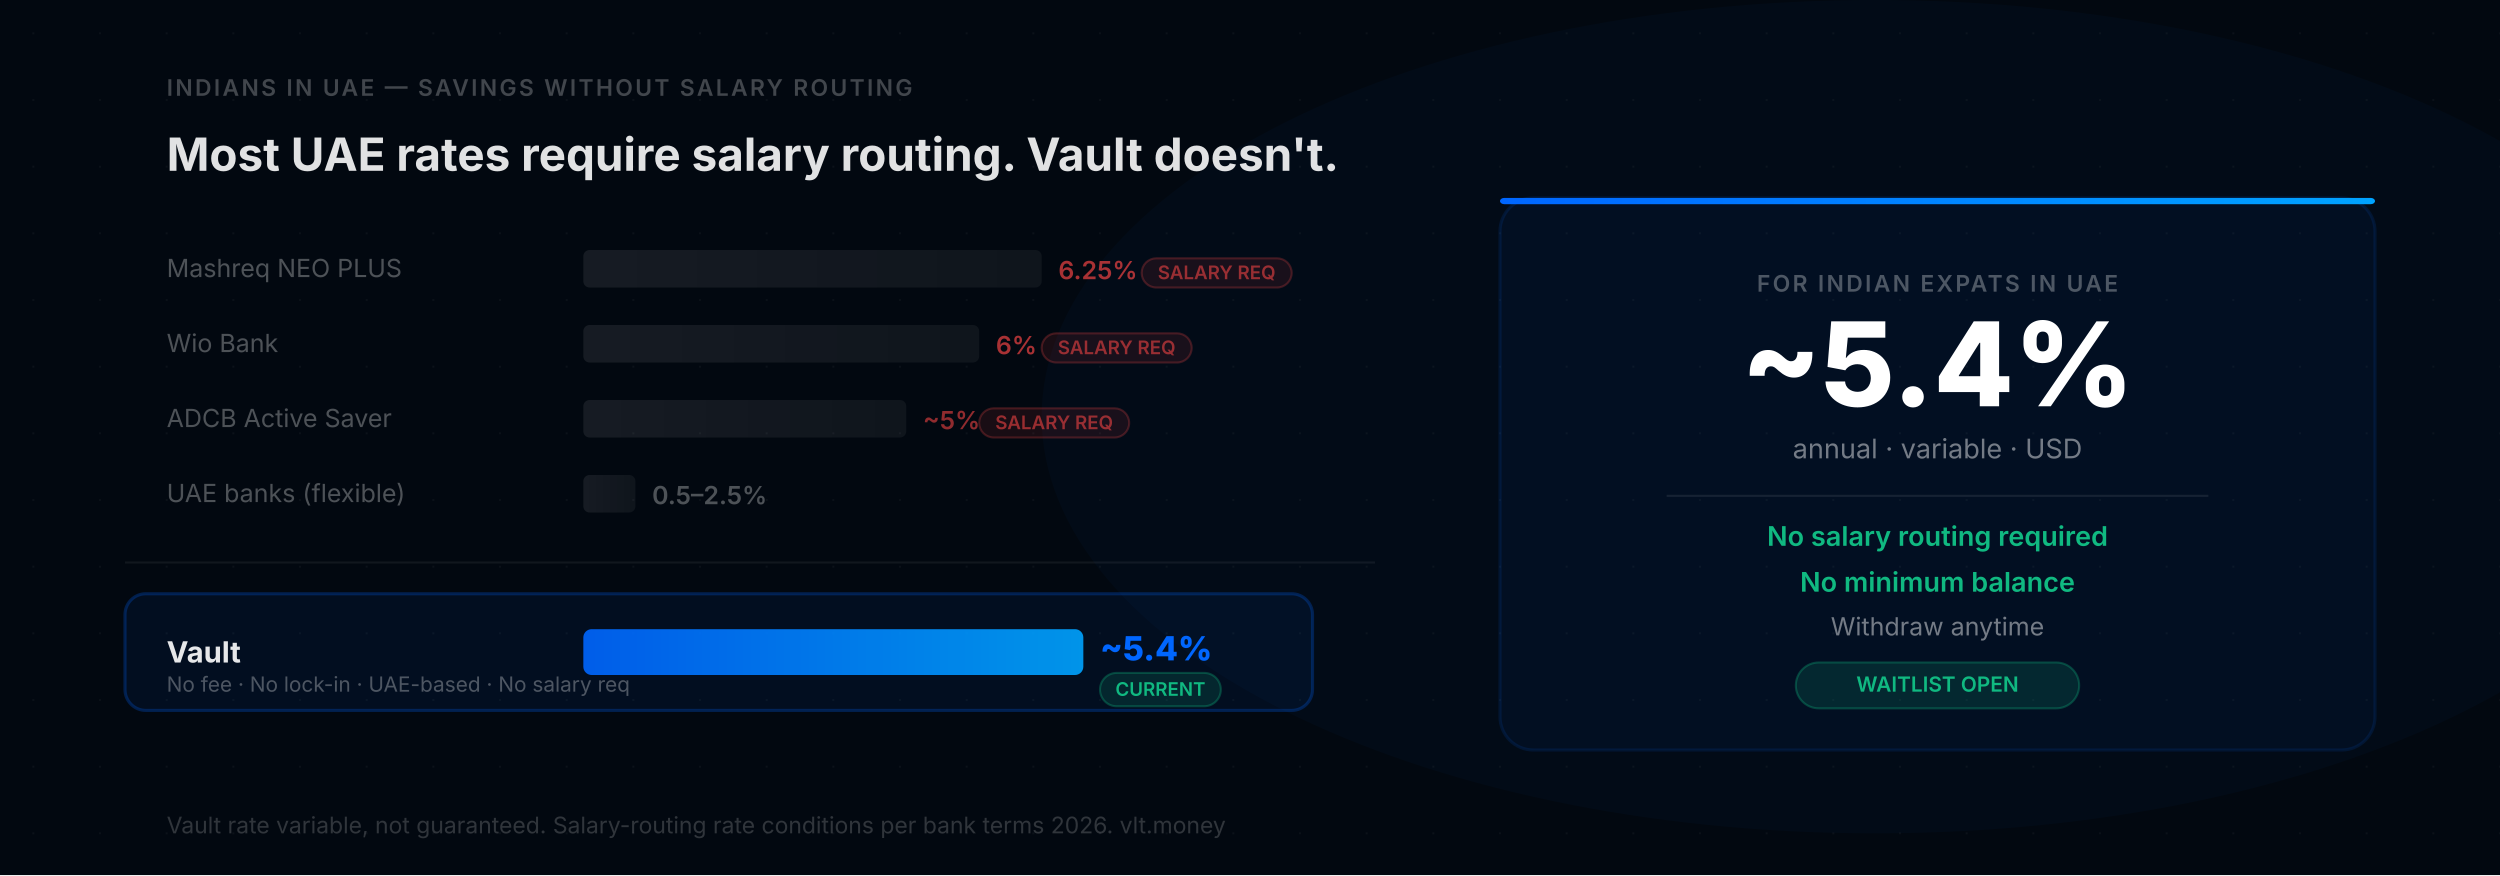
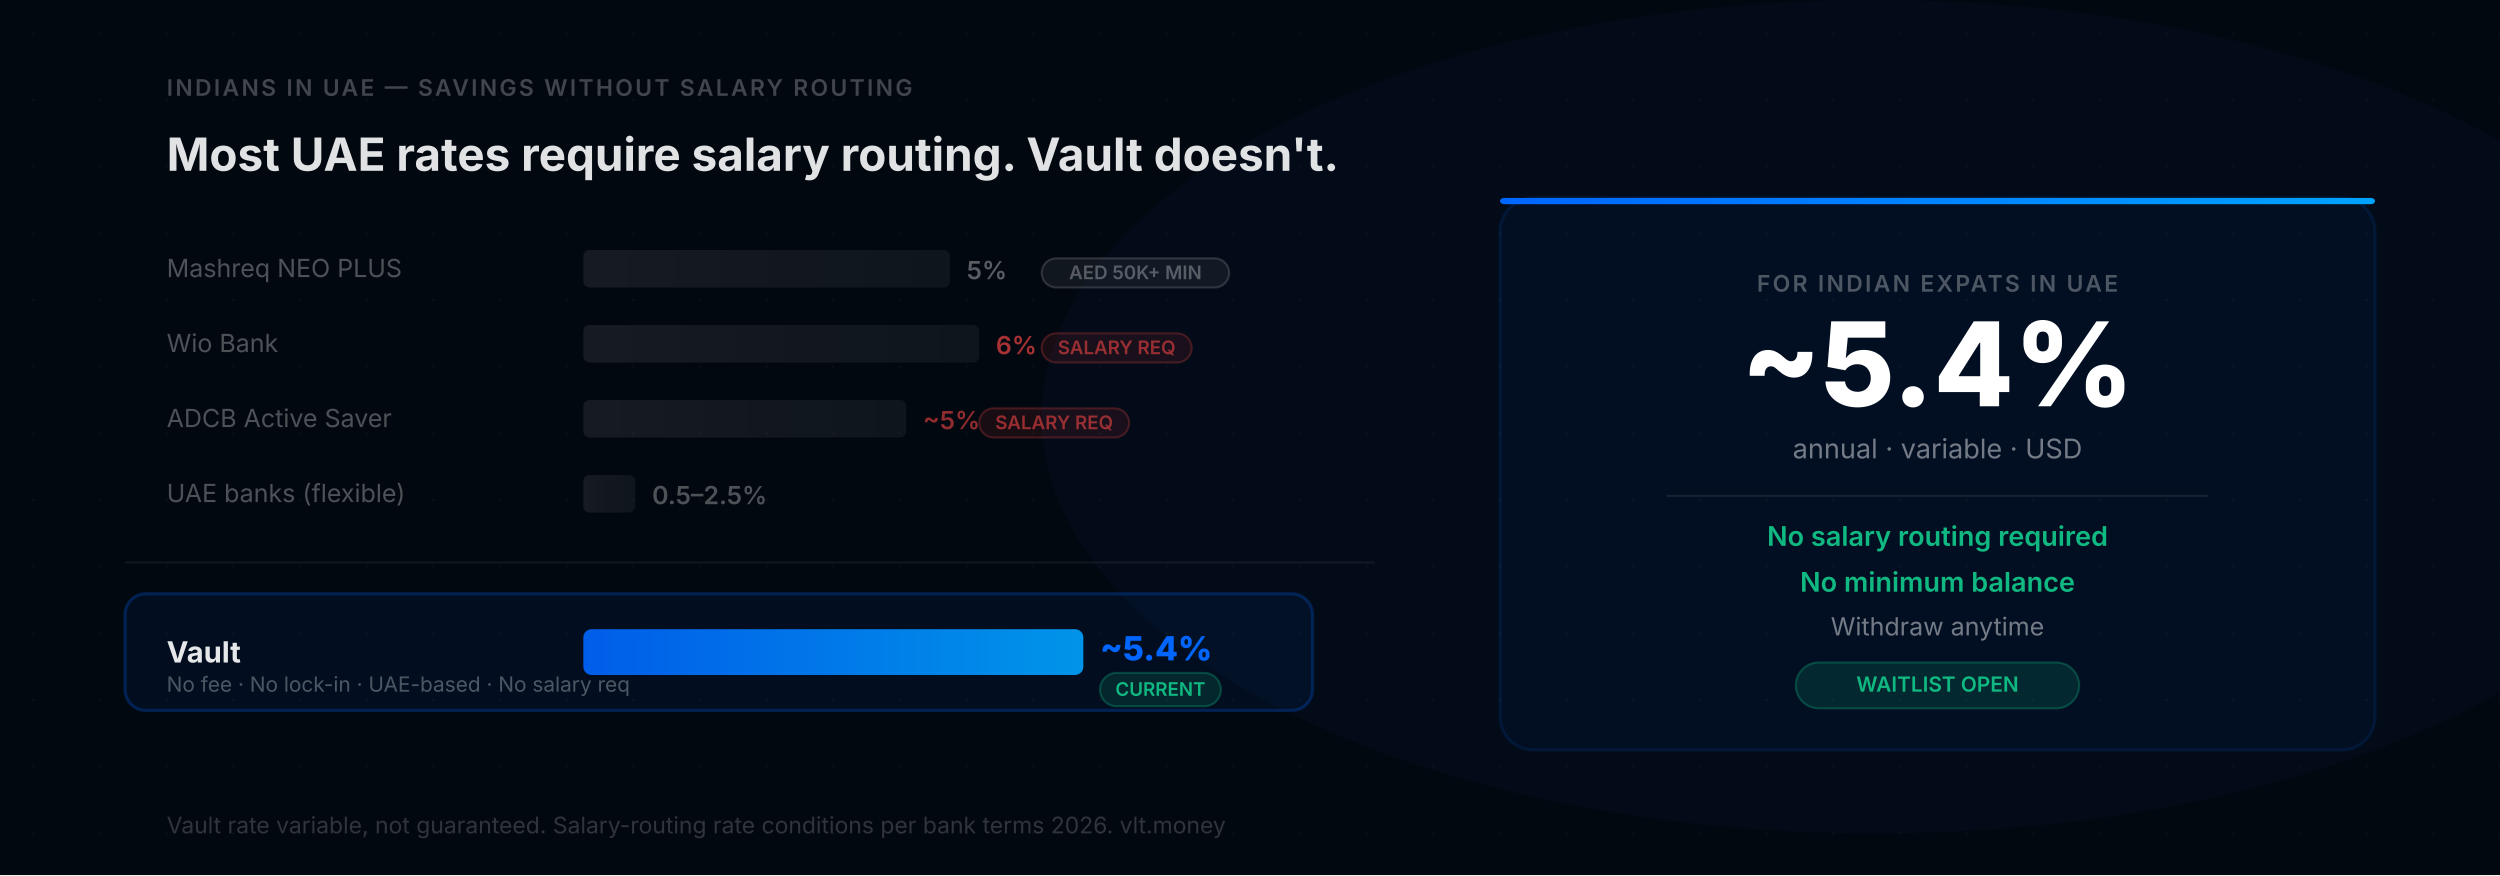
<svg xmlns="http://www.w3.org/2000/svg" viewBox="0 0 1200 420" width="1200" height="420">
  <defs>
    <pattern id="grid" width="32" height="32" patternUnits="userSpaceOnUse">
      <circle cx="16" cy="16" r="0.5" fill="rgba(255,255,255,0.04)" />
    </pattern>
    <linearGradient id="vaultBar" x1="0" y1="0" x2="1" y2="0">
      <stop offset="0%" stop-color="#0066FF" />
      <stop offset="100%" stop-color="#00A3FF" />
    </linearGradient>
    <linearGradient id="dimBar" x1="0" y1="0" x2="1" y2="0">
      <stop offset="0%" stop-color="rgba(255,255,255,0.08)" />
      <stop offset="100%" stop-color="rgba(255,255,255,0.05)" />
    </linearGradient>
  </defs>
  <rect width="1200" height="420" fill="#020810" />
  <rect width="1200" height="420" fill="url(#grid)" />
  <ellipse cx="900" cy="200" rx="400" ry="200" fill="rgba(0,102,255,0.03)" />
  <text x="80" y="46" font-family="Inter, system-ui, sans-serif" font-size="11" font-weight="600" letter-spacing="0.1em" fill="rgba(255,255,255,0.25)">INDIANS IN UAE — SAVINGS WITHOUT SALARY ROUTING</text>
  <text x="80" y="82" font-family="Inter, system-ui, sans-serif" font-size="22" font-weight="700" fill="rgba(255,255,255,0.88)">Most UAE rates require salary routing. Vault doesn't.</text>
  <text x="80" y="133" font-family="Inter, system-ui, sans-serif" font-size="12" fill="rgba(255,255,255,0.3)">Mashreq NEO PLUS</text>
-   <rect x="280" y="120" width="220" height="18" rx="3" fill="url(#dimBar)" />
-   <text x="508" y="134" font-family="Inter, system-ui, sans-serif" font-size="12" font-weight="600" fill="rgba(239,68,68,0.7)">6.25%</text>
-   <rect x="548" y="124" width="72" height="14" rx="7" fill="rgba(239,68,68,0.1)" stroke="rgba(239,68,68,0.25)" stroke-width="1" />
-   <text x="584" y="134" font-family="Inter, system-ui, sans-serif" font-size="9" font-weight="600" fill="rgba(239,68,68,0.6)" text-anchor="middle">SALARY REQ</text>
+   <rect x="280" y="120" width="176" height="18" rx="3" fill="url(#dimBar)" />
+   <text x="464" y="134" font-family="Inter, system-ui, sans-serif" font-size="12" font-weight="600" fill="rgba(255,255,255,0.35)">5%</text>
+   <rect x="500" y="124" width="90" height="14" rx="7" fill="rgba(255,255,255,0.06)" stroke="rgba(255,255,255,0.15)" stroke-width="1" />
+   <text x="545" y="134" font-family="Inter, system-ui, sans-serif" font-size="9" font-weight="600" fill="rgba(255,255,255,0.3)" text-anchor="middle">AED 50K+ MIN</text>
  <text x="80" y="169" font-family="Inter, system-ui, sans-serif" font-size="12" fill="rgba(255,255,255,0.3)">Wio Bank</text>
  <rect x="280" y="156" width="190" height="18" rx="3" fill="url(#dimBar)" />
  <text x="478" y="170" font-family="Inter, system-ui, sans-serif" font-size="12" font-weight="600" fill="rgba(239,68,68,0.7)">6%</text>
  <rect x="500" y="160" width="72" height="14" rx="7" fill="rgba(239,68,68,0.1)" stroke="rgba(239,68,68,0.25)" stroke-width="1" />
  <text x="536" y="170" font-family="Inter, system-ui, sans-serif" font-size="9" font-weight="600" fill="rgba(239,68,68,0.6)" text-anchor="middle">SALARY REQ</text>
  <text x="80" y="205" font-family="Inter, system-ui, sans-serif" font-size="12" fill="rgba(255,255,255,0.3)">ADCB Active Saver</text>
  <rect x="280" y="192" width="155" height="18" rx="3" fill="url(#dimBar)" />
  <text x="443" y="206" font-family="Inter, system-ui, sans-serif" font-size="12" font-weight="600" fill="rgba(239,68,68,0.6)">~5%</text>
  <rect x="470" y="196" width="72" height="14" rx="7" fill="rgba(239,68,68,0.1)" stroke="rgba(239,68,68,0.25)" stroke-width="1" />
  <text x="506" y="206" font-family="Inter, system-ui, sans-serif" font-size="9" font-weight="600" fill="rgba(239,68,68,0.6)" text-anchor="middle">SALARY REQ</text>
  <text x="80" y="241" font-family="Inter, system-ui, sans-serif" font-size="12" fill="rgba(255,255,255,0.3)">UAE banks (flexible)</text>
  <rect x="280" y="228" width="25" height="18" rx="3" fill="url(#dimBar)" />
  <text x="313" y="242" font-family="Inter, system-ui, sans-serif" font-size="12" font-weight="600" fill="rgba(255,255,255,0.3)">0.5–2.5%</text>
  <line x1="60" y1="270" x2="660" y2="270" stroke="rgba(255,255,255,0.06)" stroke-width="1" />
  <rect x="60" y="285" width="570" height="56" rx="10" fill="rgba(0,102,255,0.07)" stroke="rgba(0,102,255,0.25)" stroke-width="1.5" />
  <text x="80" y="318" font-family="Inter, system-ui, sans-serif" font-size="14" font-weight="700" fill="rgba(255,255,255,0.9)">Vault</text>
  <text x="80" y="332" font-family="Inter, system-ui, sans-serif" font-size="10" fill="rgba(255,255,255,0.3)">No fee · No lock-in · UAE-based · No salary req</text>
  <rect x="280" y="302" width="240" height="22" rx="4" fill="url(#vaultBar)" opacity="0.9" />
  <text x="528" y="317" font-family="Inter, system-ui, sans-serif" font-size="16" font-weight="800" fill="#0066FF">~5.4%</text>
  <rect x="528" y="323" width="58" height="16" rx="8" fill="rgba(16,185,129,0.15)" stroke="rgba(16,185,129,0.3)" stroke-width="1" />
  <text x="557" y="334" font-family="Inter, system-ui, sans-serif" font-size="9" font-weight="600" fill="#10B981" text-anchor="middle">CURRENT</text>
  <rect x="720" y="95" width="420" height="265" rx="16" fill="rgba(0,102,255,0.05)" stroke="rgba(0,102,255,0.12)" stroke-width="1.5" />
  <rect x="720" y="95" width="420" height="3" rx="2" fill="url(#vaultBar)" />
  <text x="930" y="140" font-family="Inter, system-ui, sans-serif" font-size="11" font-weight="600" letter-spacing="0.1em" fill="rgba(255,255,255,0.3)" text-anchor="middle">FOR INDIAN EXPATS IN UAE</text>
  <text x="930" y="195" font-family="Inter, system-ui, sans-serif" font-size="56" font-weight="800" fill="#FFFFFF" text-anchor="middle">~5.4%</text>
  <text x="930" y="220" font-family="Inter, system-ui, sans-serif" font-size="13" fill="rgba(255,255,255,0.45)" text-anchor="middle">annual · variable · USD</text>
  <line x1="800" y1="238" x2="1060" y2="238" stroke="rgba(255,255,255,0.08)" stroke-width="1" />
  <text x="930" y="262" font-family="Inter, system-ui, sans-serif" font-size="13" font-weight="600" fill="#10B981" text-anchor="middle">No salary routing required</text>
  <text x="930" y="284" font-family="Inter, system-ui, sans-serif" font-size="13" font-weight="600" fill="#10B981" text-anchor="middle">No minimum balance</text>
  <text x="930" y="305" font-family="Inter, system-ui, sans-serif" font-size="12" fill="rgba(255,255,255,0.45)" text-anchor="middle">Withdraw anytime</text>
  <rect x="862" y="318" width="136" height="22" rx="11" fill="rgba(16,185,129,0.15)" stroke="rgba(16,185,129,0.3)" stroke-width="1" />
  <text x="930" y="332" font-family="Inter, system-ui, sans-serif" font-size="10" font-weight="600" fill="#10B981" text-anchor="middle">WAITLIST OPEN</text>
  <text x="80" y="400" font-family="Inter, system-ui, sans-serif" font-size="11" fill="rgba(255,255,255,0.18)">Vault rate variable, not guaranteed. Salary-routing rate conditions per bank terms 2026. vlt.money</text>
</svg>
